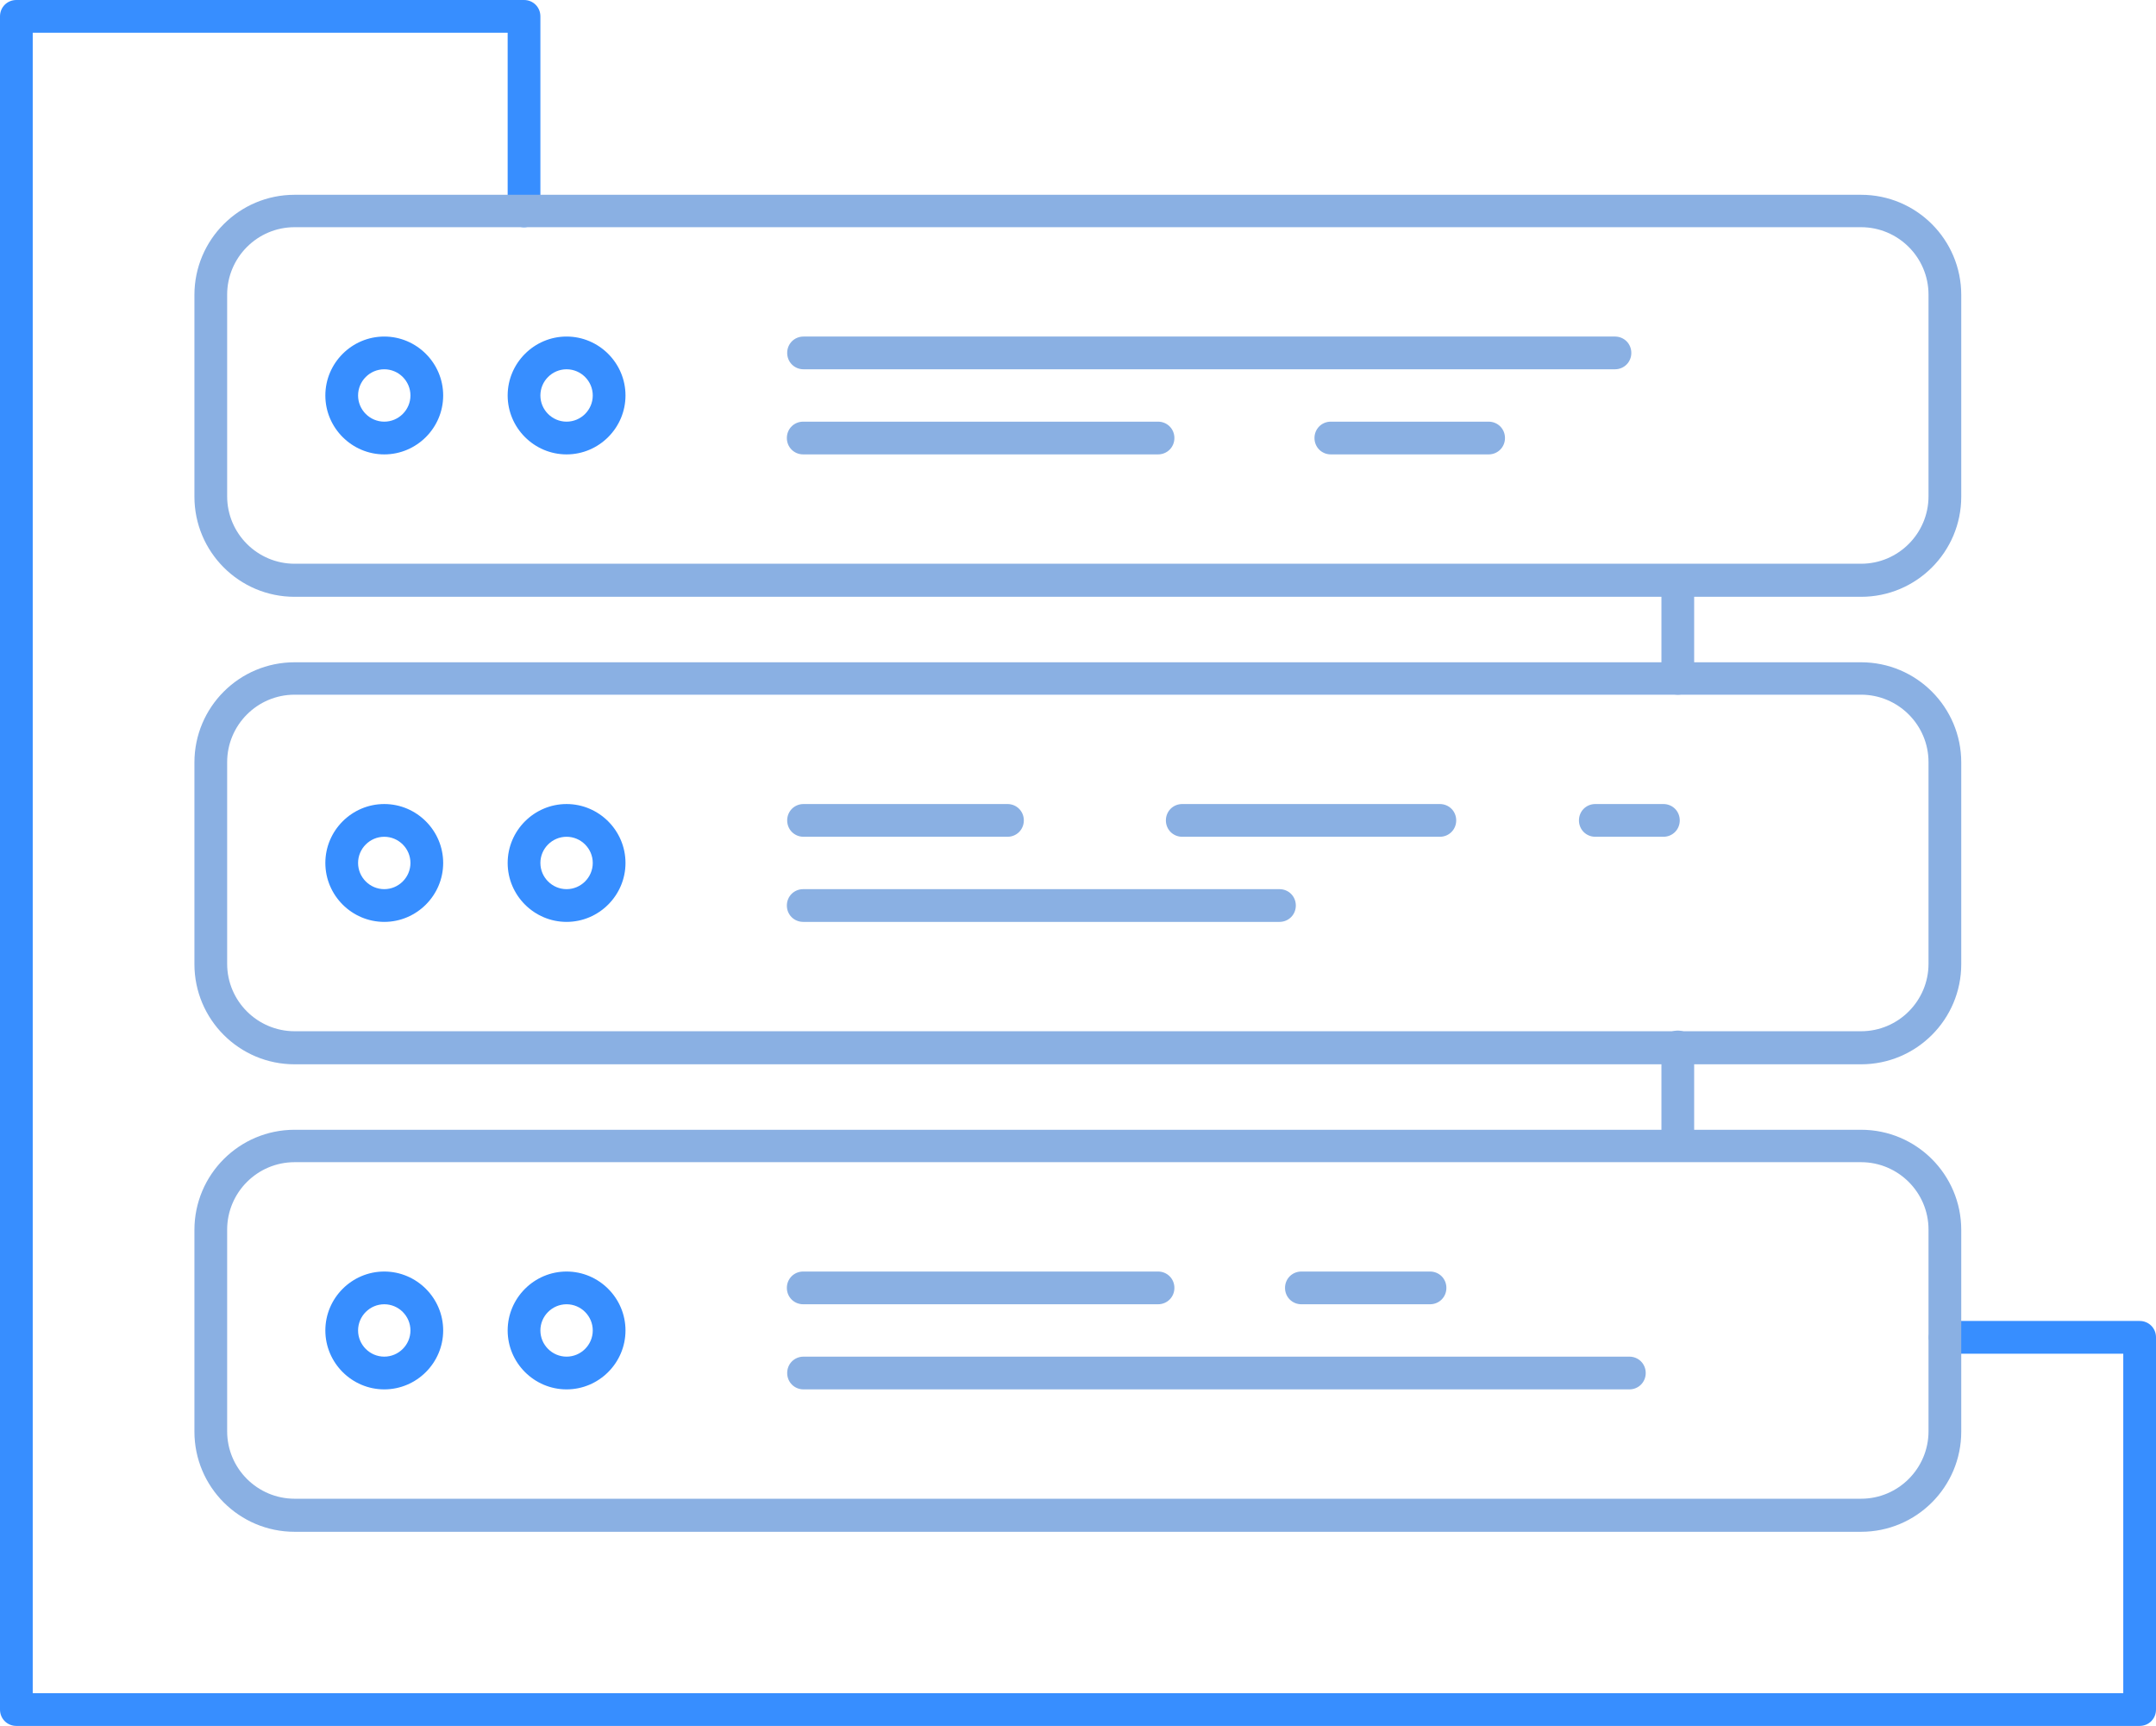
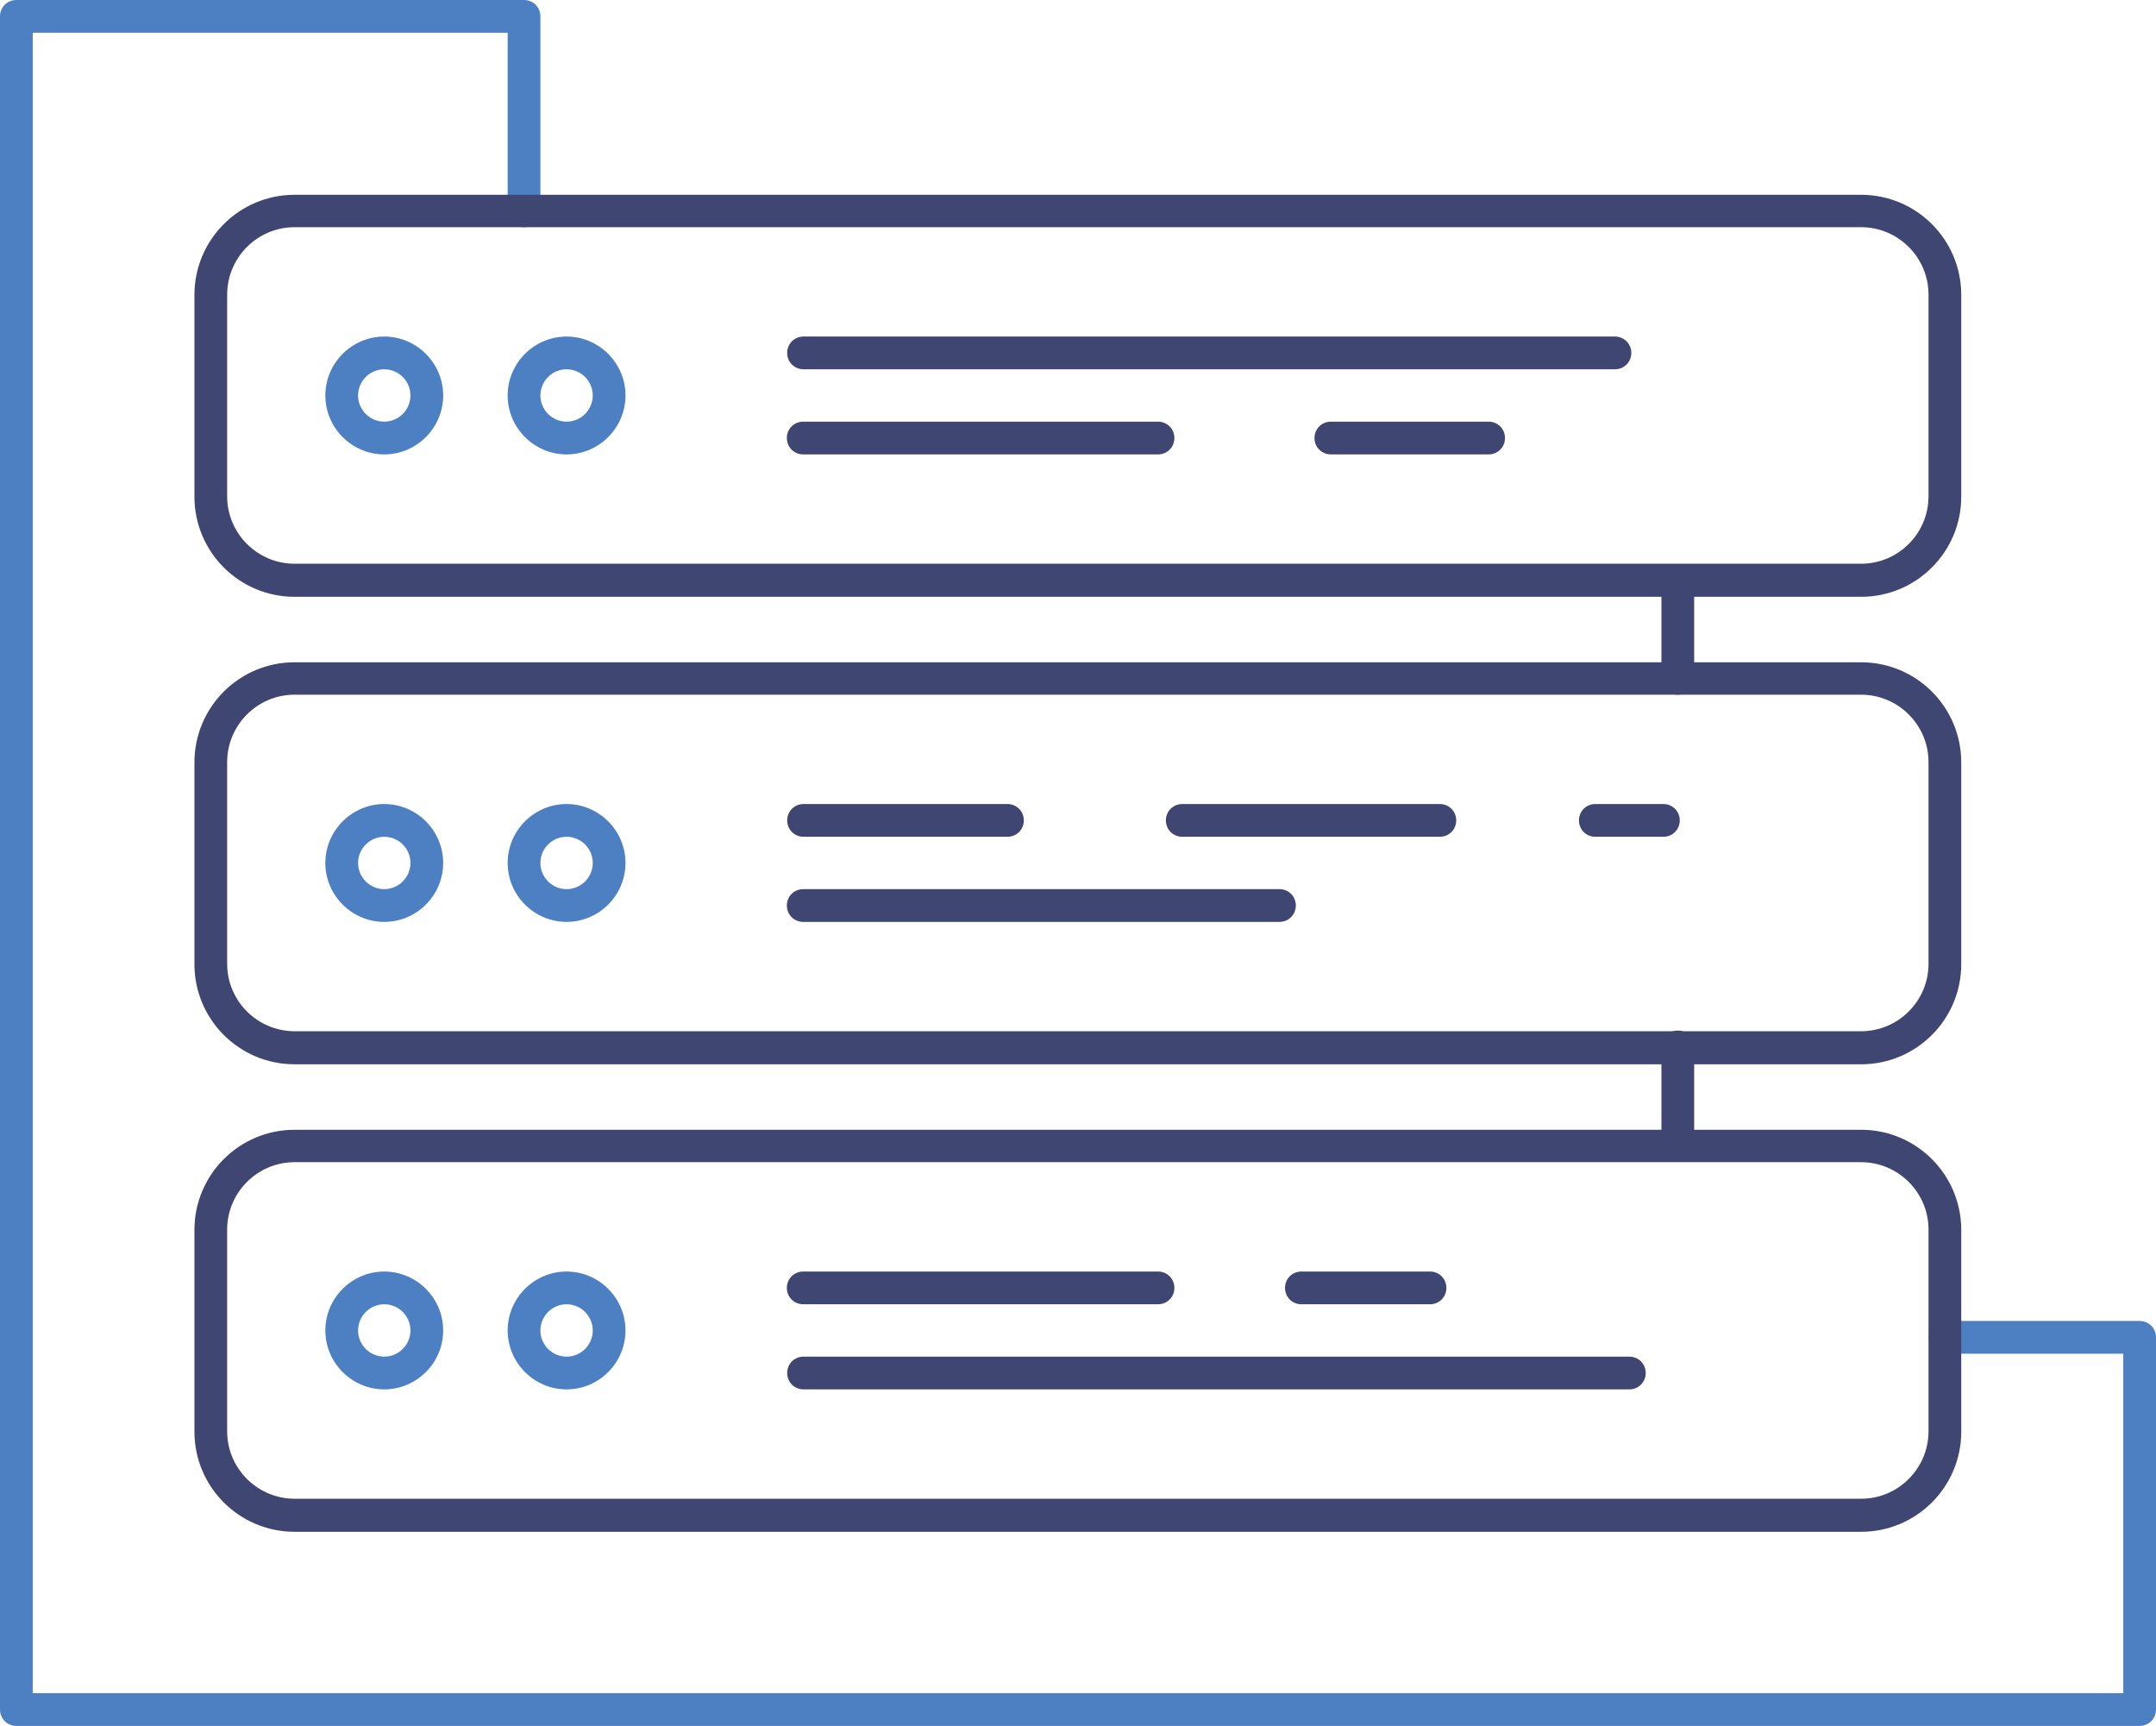
<svg xmlns="http://www.w3.org/2000/svg" id="uuid-d0249f38-46b8-4f85-af69-2c19d88dfb0d" viewBox="0 0 65.87 52.72">
  <defs>
-     <style>.uuid-0957fb84-9843-4a23-8aca-74cdaf7d7f26{fill:#378eff;}.uuid-ec6c5874-6f35-478b-9930-80483917848b{fill:#8ab0e3;}</style>
+     <style>.uuid-0957fb84-9843-4a23-8aca-74cdaf7d7f26{fill:#4d80c2;}.uuid-ec6c5874-6f35-478b-9930-80483917848b{fill:#404672;}</style>
  </defs>
  <path class="uuid-0957fb84-9843-4a23-8aca-74cdaf7d7f26" d="M11.74,28.16c-.99,0-1.8-.81-1.8-1.8s.81-1.8,1.8-1.8,1.8,.81,1.8,1.8-.81,1.8-1.8,1.8Zm0-2.6c-.44,0-.8,.36-.8,.8s.36,.8,.8,.8,.8-.36,.8-.8-.36-.8-.8-.8Z" />
  <path class="uuid-0957fb84-9843-4a23-8aca-74cdaf7d7f26" d="M17.31,28.16c-.99,0-1.8-.81-1.8-1.8s.81-1.8,1.8-1.8,1.8,.81,1.8,1.8-.81,1.8-1.8,1.8Zm0-2.6c-.44,0-.8,.36-.8,.8s.36,.8,.8,.8,.8-.36,.8-.8-.36-.8-.8-.8Z" />
  <path class="uuid-0957fb84-9843-4a23-8aca-74cdaf7d7f26" d="M11.74,13.88c-.99,0-1.8-.81-1.8-1.8s.81-1.8,1.8-1.8,1.8,.81,1.8,1.8-.81,1.8-1.8,1.8Zm0-2.6c-.44,0-.8,.36-.8,.8s.36,.8,.8,.8,.8-.36,.8-.8-.36-.8-.8-.8Z" />
  <path class="uuid-0957fb84-9843-4a23-8aca-74cdaf7d7f26" d="M17.31,13.88c-.99,0-1.8-.81-1.8-1.8s.81-1.8,1.8-1.8,1.8,.81,1.8,1.8-.81,1.8-1.8,1.8Zm0-2.6c-.44,0-.8,.36-.8,.8s.36,.8,.8,.8,.8-.36,.8-.8-.36-.8-.8-.8Z" />
  <path class="uuid-0957fb84-9843-4a23-8aca-74cdaf7d7f26" d="M11.74,42.44c-.99,0-1.8-.81-1.8-1.8s.81-1.8,1.8-1.8,1.8,.81,1.8,1.8-.81,1.8-1.8,1.8Zm0-2.6c-.44,0-.8,.36-.8,.8s.36,.8,.8,.8,.8-.36,.8-.8-.36-.8-.8-.8Z" />
  <path class="uuid-0957fb84-9843-4a23-8aca-74cdaf7d7f26" d="M17.31,42.44c-.99,0-1.8-.81-1.8-1.8s.81-1.8,1.8-1.8,1.8,.81,1.8,1.8-.81,1.8-1.8,1.8Zm0-2.6c-.44,0-.8,.36-.8,.8s.36,.8,.8,.8,.8-.36,.8-.8-.36-.8-.8-.8Z" />
  <path class="uuid-0957fb84-9843-4a23-8aca-74cdaf7d7f26" d="M65.37,52.72H.5c-.28,0-.5-.22-.5-.5V.5C0,.22,.22,0,.5,0h15.51c.28,0,.5,.22,.5,.5V6.44c0,.28-.22,.5-.5,.5s-.5-.22-.5-.5V1H1V51.72h63.87v-10.37h-5.44c-.28,0-.5-.22-.5-.5s.22-.5,.5-.5h5.94c.28,0,.5,.22,.5,.5v11.37c0,.28-.22,.5-.5,.5Z" />
  <path class="uuid-ec6c5874-6f35-478b-9930-80483917848b" d="M56.86,18.23H9c-1.69,0-3.06-1.37-3.06-3.06v-6.16c0-1.69,1.37-3.06,3.06-3.06H56.86c1.69,0,3.06,1.37,3.06,3.06v6.16c0,1.69-1.37,3.06-3.06,3.06ZM9,6.94c-1.14,0-2.06,.93-2.06,2.06v6.16c0,1.14,.93,2.06,2.06,2.06H56.86c1.14,0,2.06-.93,2.06-2.06v-6.16c0-1.14-.93-2.06-2.06-2.06H9Z" />
  <path class="uuid-ec6c5874-6f35-478b-9930-80483917848b" d="M56.86,32.51H9c-1.69,0-3.06-1.37-3.06-3.06v-6.16c0-1.69,1.37-3.06,3.06-3.06H56.86c1.69,0,3.06,1.37,3.06,3.06v6.16c0,1.69-1.37,3.06-3.06,3.06ZM9,21.22c-1.14,0-2.06,.93-2.06,2.06v6.16c0,1.14,.93,2.06,2.06,2.06H56.86c1.14,0,2.06-.93,2.06-2.06v-6.16c0-1.14-.93-2.06-2.06-2.06H9Z" />
  <path class="uuid-ec6c5874-6f35-478b-9930-80483917848b" d="M56.86,46.79H9c-1.69,0-3.06-1.37-3.06-3.06v-6.16c0-1.69,1.37-3.06,3.06-3.06H56.86c1.69,0,3.06,1.37,3.06,3.06v6.16c0,1.69-1.37,3.06-3.06,3.06ZM9,35.5c-1.14,0-2.06,.93-2.06,2.06v6.16c0,1.14,.93,2.06,2.06,2.06H56.86c1.14,0,2.06-.93,2.06-2.06v-6.16c0-1.14-.93-2.06-2.06-2.06H9Z" />
  <path class="uuid-ec6c5874-6f35-478b-9930-80483917848b" d="M51.26,21.22c-.28,0-.5-.22-.5-.5v-2.99c0-.28,.22-.5,.5-.5s.5,.22,.5,.5v2.99c0,.28-.22,.5-.5,.5Z" />
  <path class="uuid-ec6c5874-6f35-478b-9930-80483917848b" d="M51.26,35.47c-.28,0-.5-.22-.5-.5v-2.99c0-.28,.22-.5,.5-.5s.5,.22,.5,.5v2.99c0,.28-.22,.5-.5,.5Z" />
  <path class="uuid-ec6c5874-6f35-478b-9930-80483917848b" d="M49.33,11.28H24.55c-.28,0-.5-.22-.5-.5s.22-.5,.5-.5h24.79c.28,0,.5,.22,.5,.5s-.22,.5-.5,.5Z" />
  <path class="uuid-ec6c5874-6f35-478b-9930-80483917848b" d="M35.38,13.88h-10.84c-.28,0-.5-.22-.5-.5s.22-.5,.5-.5h10.84c.28,0,.5,.22,.5,.5s-.22,.5-.5,.5Z" />
  <path class="uuid-ec6c5874-6f35-478b-9930-80483917848b" d="M45.48,13.88h-4.82c-.28,0-.5-.22-.5-.5s.22-.5,.5-.5h4.82c.28,0,.5,.22,.5,.5s-.22,.5-.5,.5Z" />
  <path class="uuid-ec6c5874-6f35-478b-9930-80483917848b" d="M30.78,25.56h-6.23c-.28,0-.5-.22-.5-.5s.22-.5,.5-.5h6.23c.28,0,.5,.22,.5,.5s-.22,.5-.5,.5Z" />
  <path class="uuid-ec6c5874-6f35-478b-9930-80483917848b" d="M43.99,25.56h-7.87c-.28,0-.5-.22-.5-.5s.22-.5,.5-.5h7.87c.28,0,.5,.22,.5,.5s-.22,.5-.5,.5Z" />
  <path class="uuid-ec6c5874-6f35-478b-9930-80483917848b" d="M50.82,25.56h-2.08c-.28,0-.5-.22-.5-.5s.22-.5,.5-.5h2.08c.28,0,.5,.22,.5,.5s-.22,.5-.5,.5Z" />
  <path class="uuid-ec6c5874-6f35-478b-9930-80483917848b" d="M39.09,28.16h-14.55c-.28,0-.5-.22-.5-.5s.22-.5,.5-.5h14.55c.28,0,.5,.22,.5,.5s-.22,.5-.5,.5Z" />
  <path class="uuid-ec6c5874-6f35-478b-9930-80483917848b" d="M35.38,39.84h-10.84c-.28,0-.5-.22-.5-.5s.22-.5,.5-.5h10.84c.28,0,.5,.22,.5,.5s-.22,.5-.5,.5Z" />
  <path class="uuid-ec6c5874-6f35-478b-9930-80483917848b" d="M43.69,39.84h-3.93c-.28,0-.5-.22-.5-.5s.22-.5,.5-.5h3.93c.28,0,.5,.22,.5,.5s-.22,.5-.5,.5Z" />
  <path class="uuid-ec6c5874-6f35-478b-9930-80483917848b" d="M49.78,42.44H24.55c-.28,0-.5-.22-.5-.5s.22-.5,.5-.5h25.23c.28,0,.5,.22,.5,.5s-.22,.5-.5,.5Z" />
</svg>
